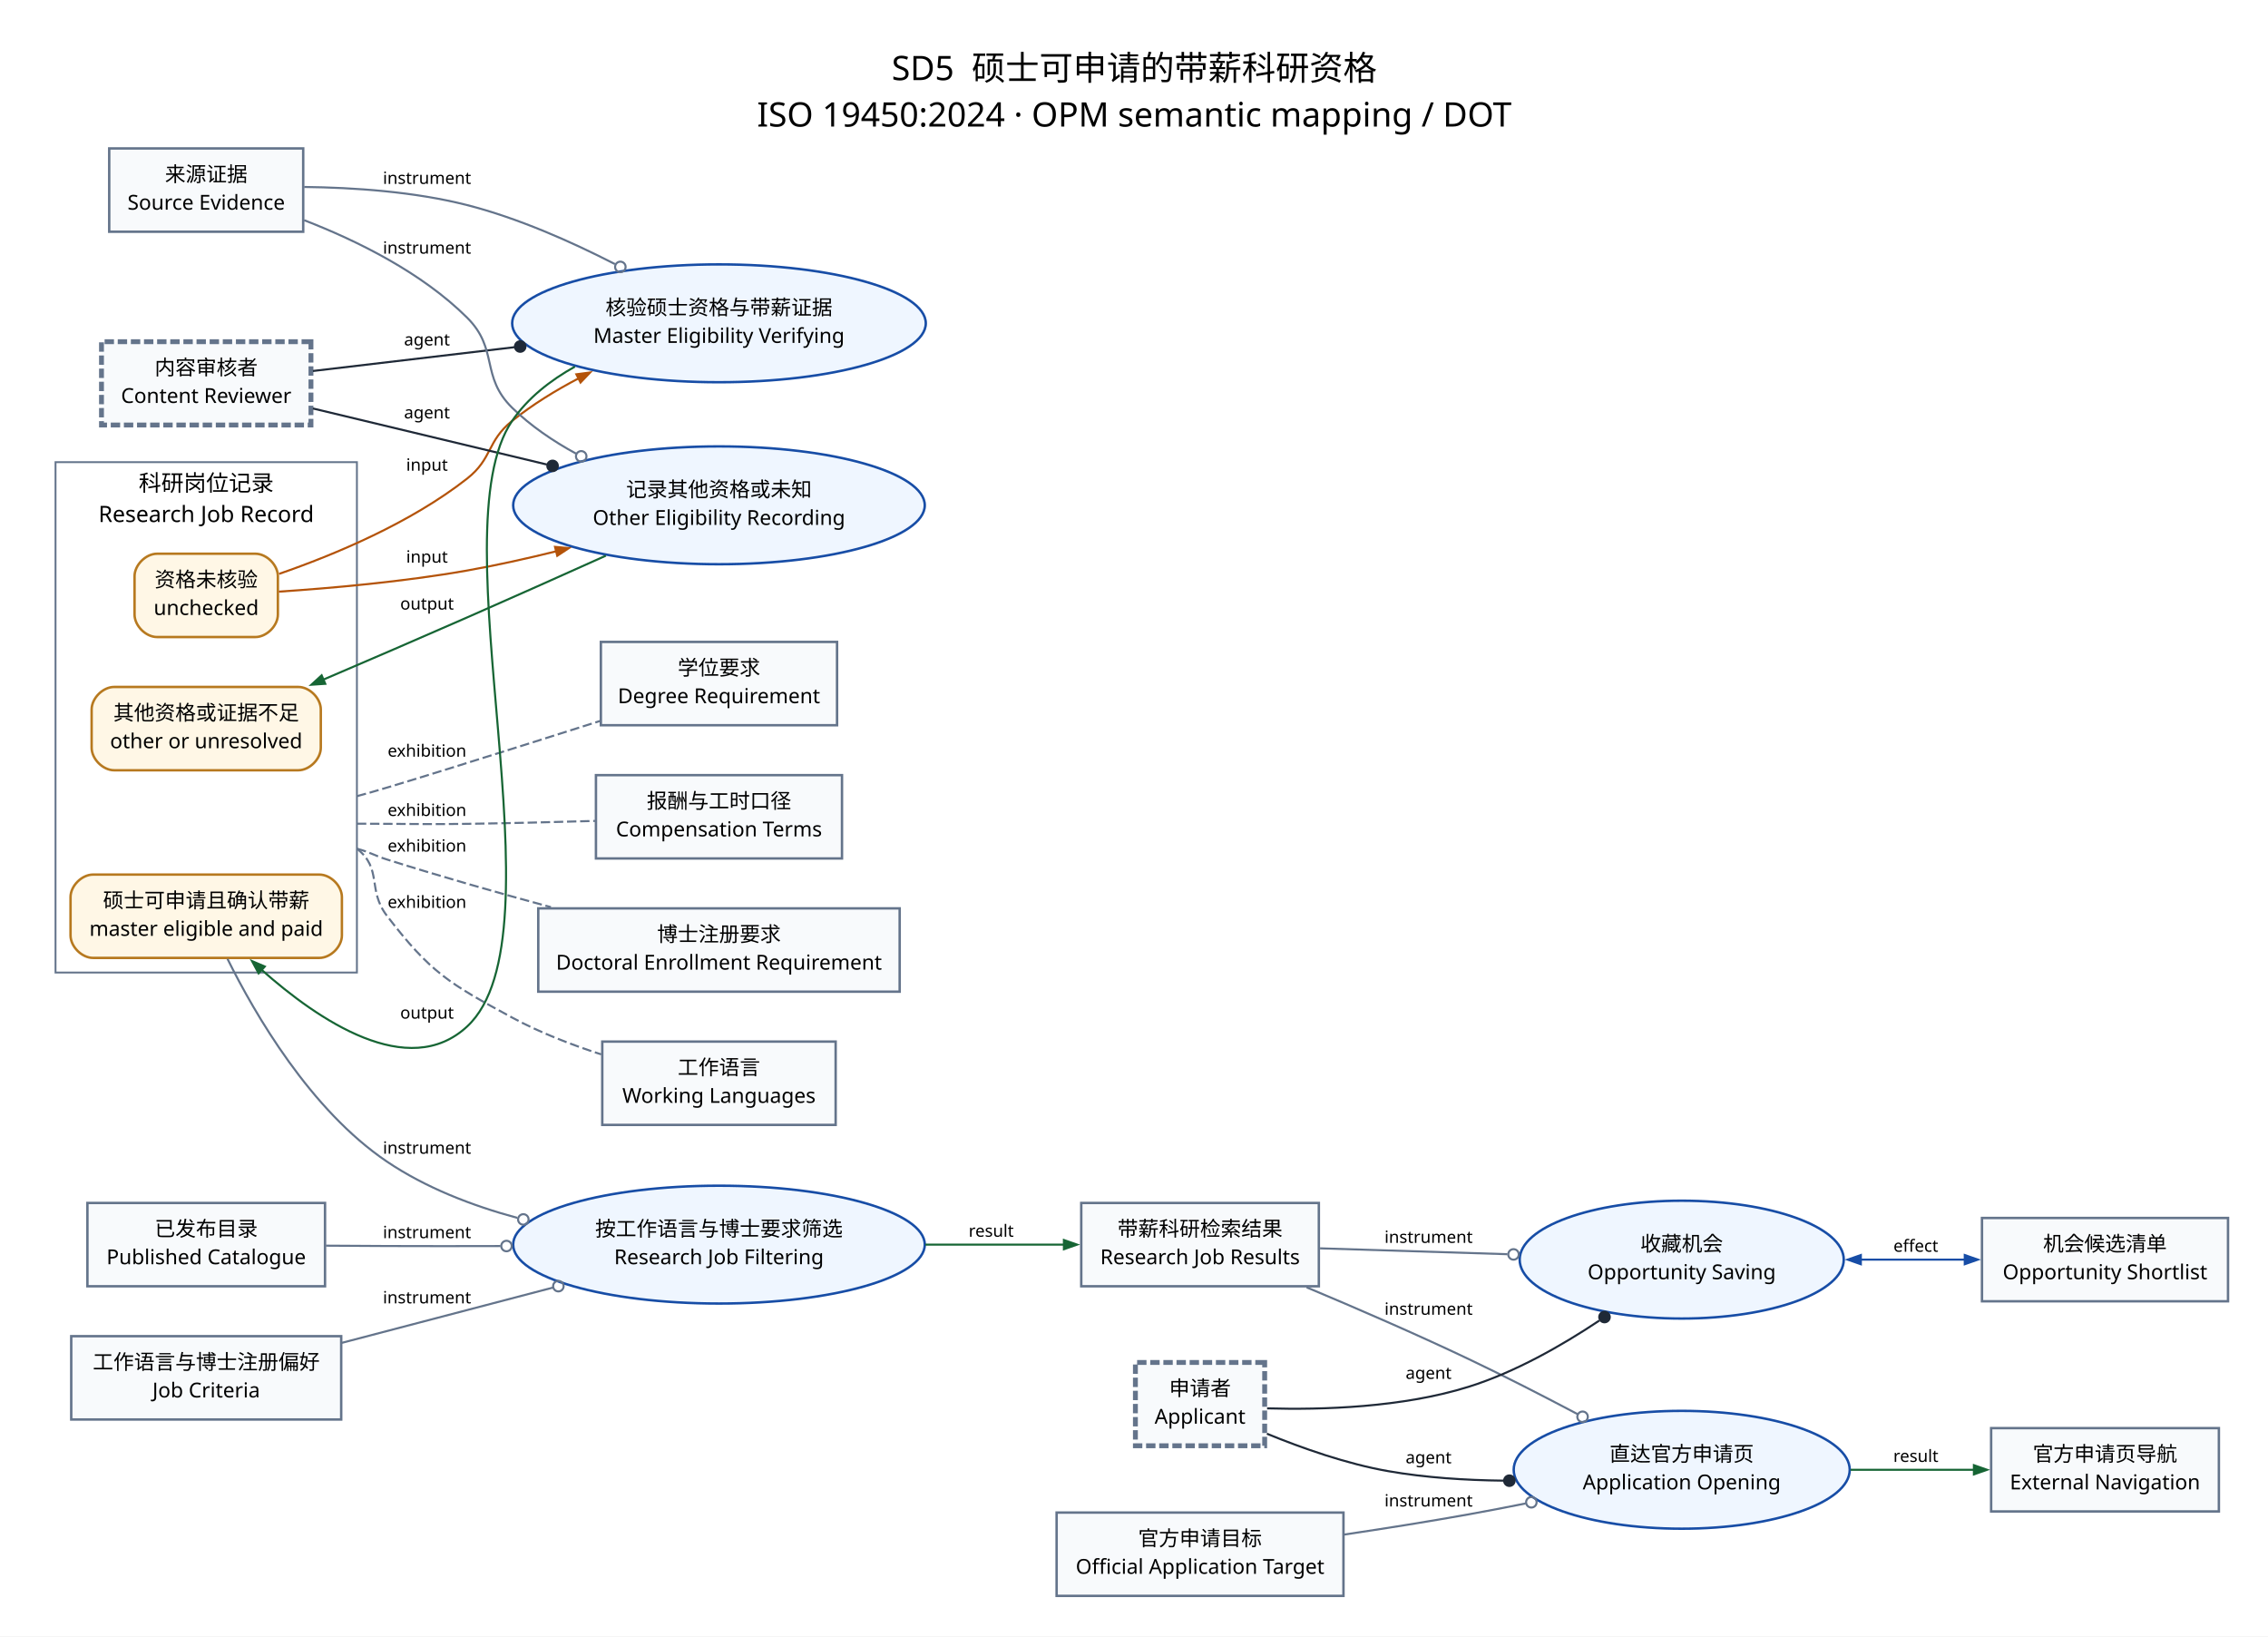
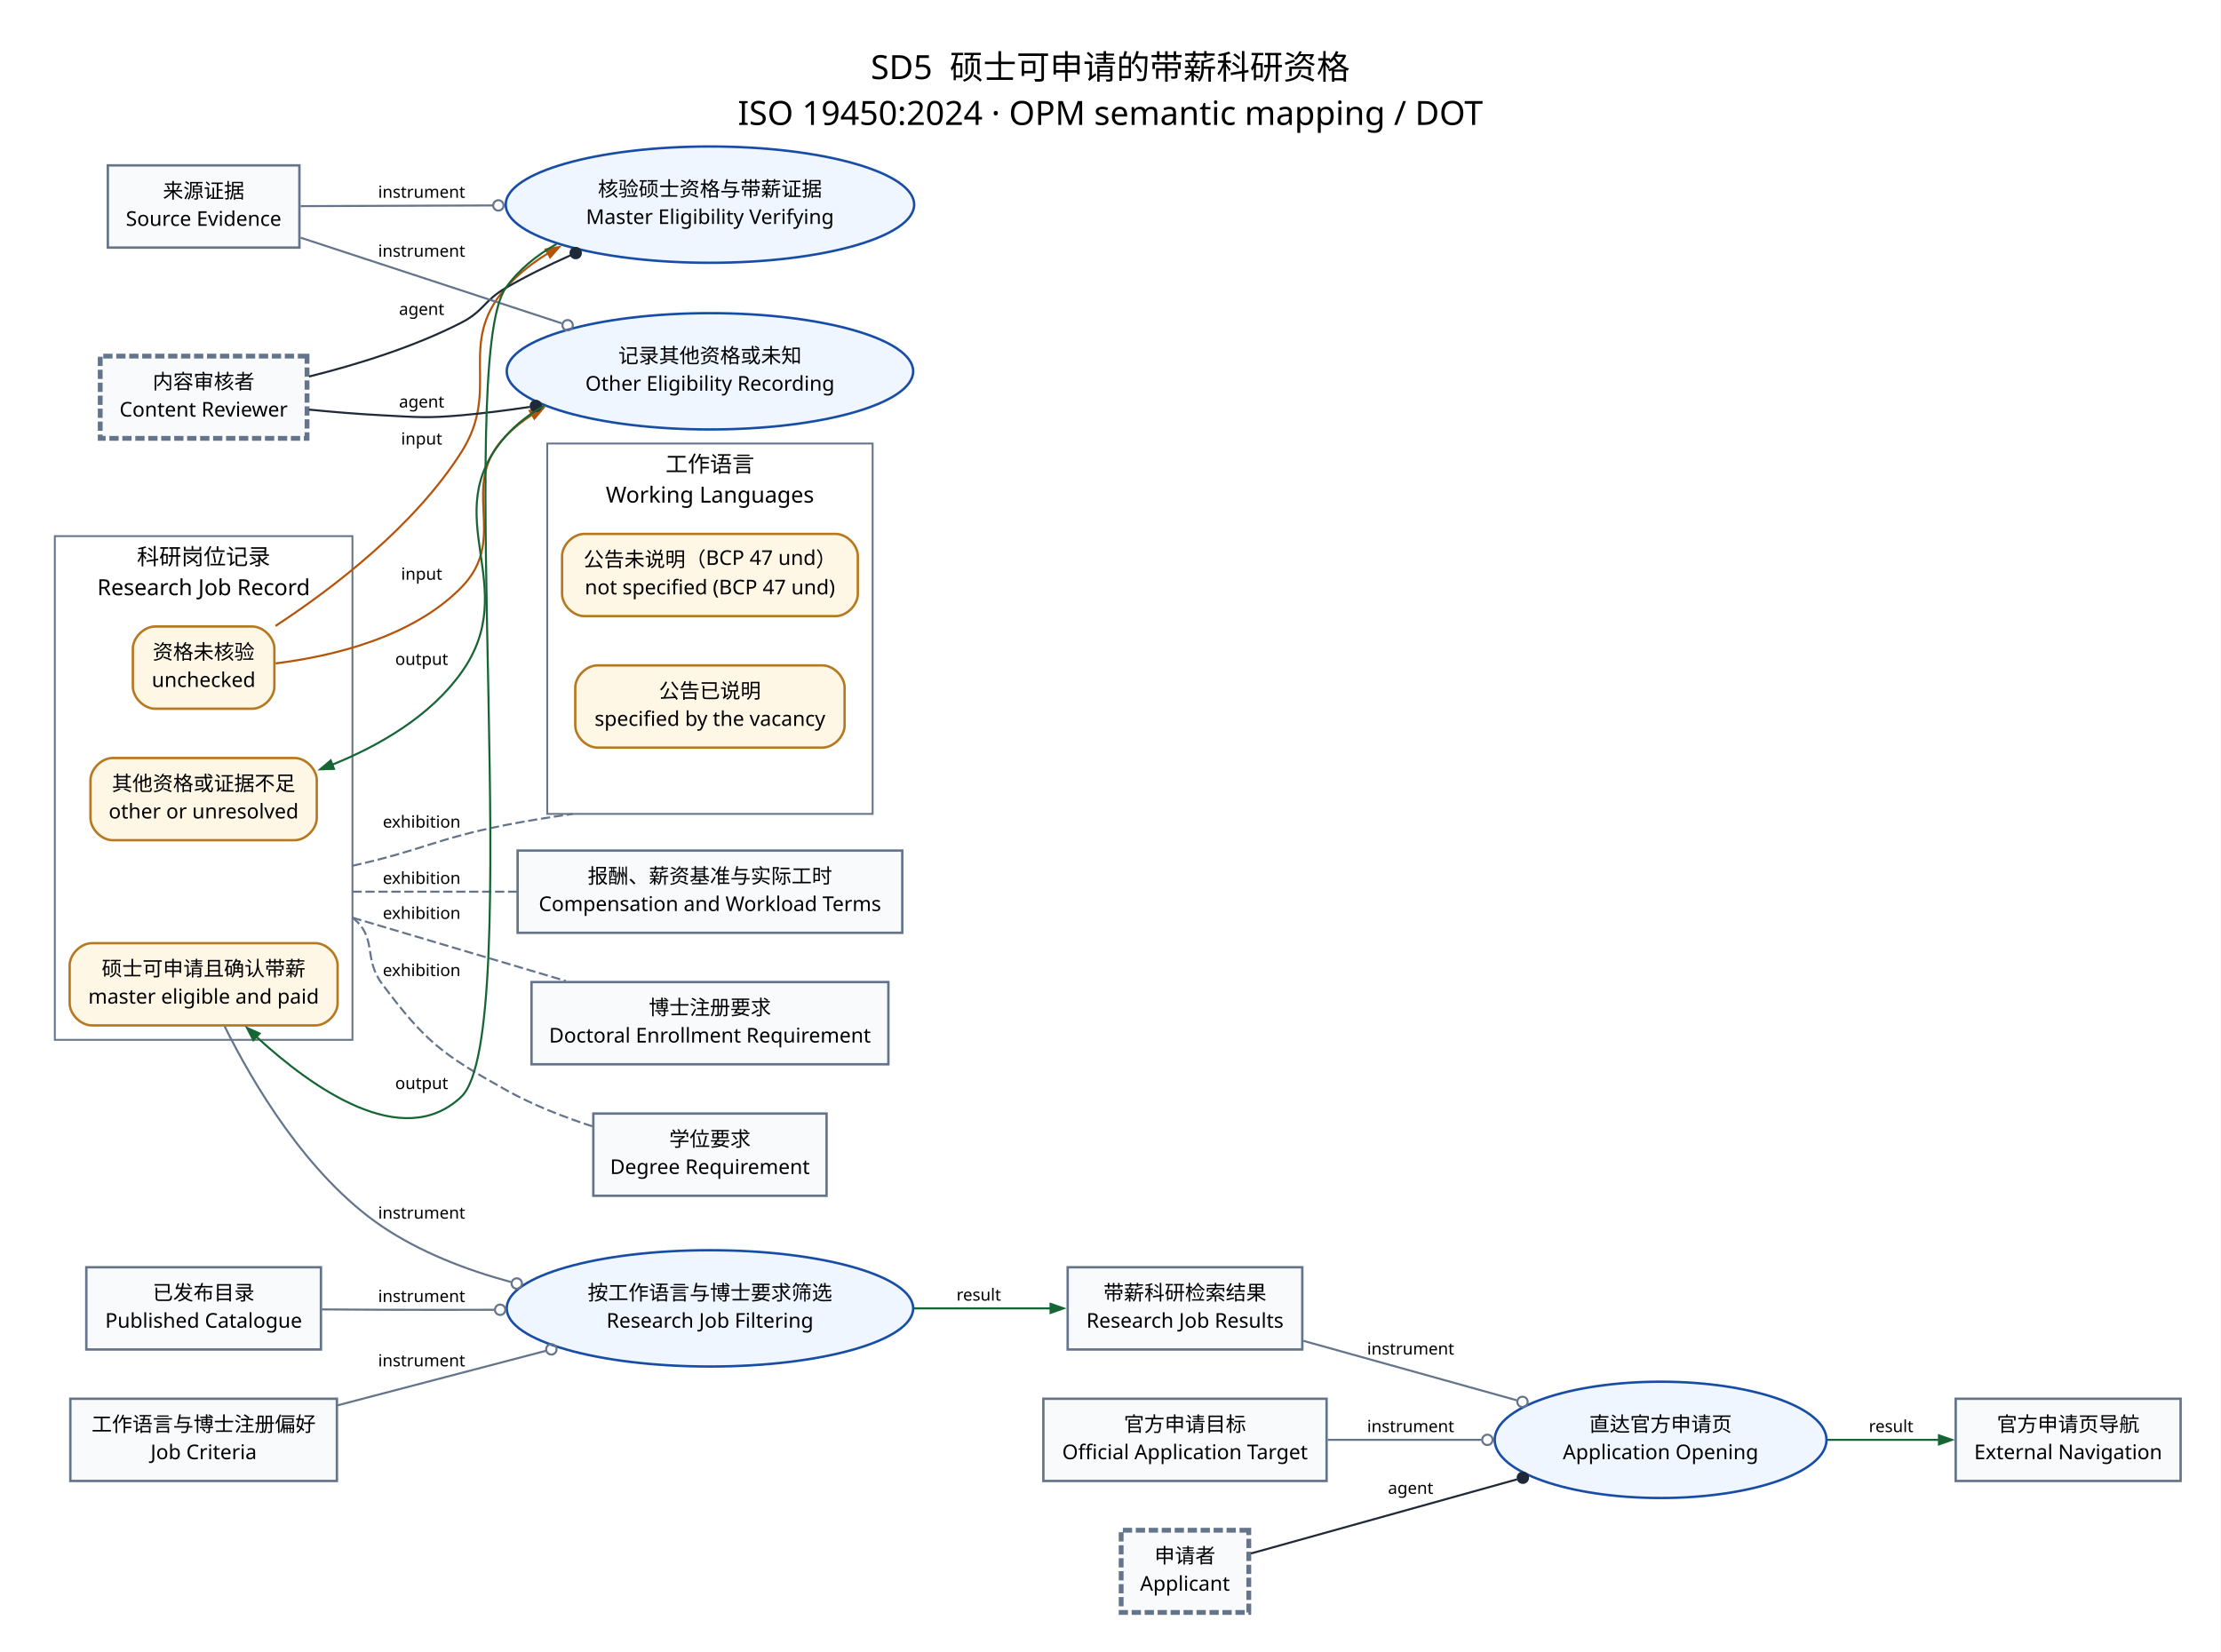
- <svg xmlns="http://www.w3.org/2000/svg" width="1209pt" height="872pt" viewBox="0.00 0.00 1209.00 872.00">
-   <g id="graph0" class="graph" transform="scale(1 1) rotate(0) translate(21.6 850.5)">
-     <polygon fill="#ffffff" stroke="none" points="-21.6,21.6 -21.6,-850.5 1187.69,-850.5 1187.69,21.6 -21.6,21.6" />
-     <text xml:space="preserve" text-anchor="middle" x="583.05" y="-807.8" font-family="Microsoft YaHei" font-size="18.00">SD5  硕士可申请的带薪科研资格</text>
-     <text xml:space="preserve" text-anchor="middle" x="583.05" y="-783.05" font-family="Microsoft YaHei" font-size="18.00">ISO 19450:2024 · OPM semantic mapping / DOT</text>
+ <svg xmlns="http://www.w3.org/2000/svg" width="1199pt" height="892pt" viewBox="0.00 0.00 1199.00 892.00">
+   <g id="graph0" class="graph" transform="scale(1 1) rotate(0) translate(21.6 870.7)">
+     <polygon fill="#ffffff" stroke="none" points="-21.6,21.6 -21.6,-870.7 1177.19,-870.7 1177.19,21.6 -21.6,21.6" />
+     <text xml:space="preserve" text-anchor="middle" x="577.8" y="-828" font-family="Microsoft YaHei" font-size="18.00">SD5  硕士可申请的带薪科研资格</text>
+     <text xml:space="preserve" text-anchor="middle" x="577.8" y="-803.25" font-family="Microsoft YaHei" font-size="18.00">ISO 19450:2024 · OPM semantic mapping / DOT</text>
    <g id="clust1" class="cluster">
-       <polygon fill="#ffffff" stroke="#64748b" points="8,-332.2 8,-604.2 168.66,-604.2 168.66,-332.2 8,-332.2" />
-       <text xml:space="preserve" text-anchor="middle" x="88.33" y="-588.8" font-family="Microsoft YaHei" font-size="12.00">科研岗位记录</text>
-       <text xml:space="preserve" text-anchor="middle" x="88.33" y="-572.3" font-family="Microsoft YaHei" font-size="12.00">Research Job Record</text>
+       <polygon fill="#ffffff" stroke="#64748b" points="8,-309.2 8,-581.2 168.66,-581.2 168.66,-309.2 8,-309.2" />
+       <text xml:space="preserve" text-anchor="middle" x="88.33" y="-565.8" font-family="Microsoft YaHei" font-size="12.00">科研岗位记录</text>
+       <text xml:space="preserve" text-anchor="middle" x="88.33" y="-549.3" font-family="Microsoft YaHei" font-size="12.00">Research Job Record</text>
+     </g>
+     <g id="clust2" class="cluster">
+       <polygon fill="#ffffff" stroke="#64748b" points="273.83,-431.2 273.83,-631.2 449.49,-631.2 449.49,-431.2 273.83,-431.2" />
+       <text xml:space="preserve" text-anchor="middle" x="361.66" y="-615.8" font-family="Microsoft YaHei" font-size="12.00">工作语言</text>
+       <text xml:space="preserve" text-anchor="middle" x="361.66" y="-599.3" font-family="Microsoft YaHei" font-size="12.00">Working Languages</text>
+     </g>
+     <g id="edge4" class="edge">
+       <path fill="none" stroke="#64748b" stroke-width="1.1" stroke-dasharray="5,2" d="M168.66,-403.2C205.82,-411.4 214.07,-417.88 251.41,-425.2 263.06,-427.48 275.48,-429.48 287.62,-431.2" />
+       <text xml:space="preserve" text-anchor="middle" x="206.03" y="-423.81" font-family="Segoe UI" font-size="9.00">exhibition</text>
+     </g>
+     <g id="node10" class="node">
+       <polygon fill="#f8fafc" stroke="#64748b" stroke-width="1.3" points="424.61,-269.4 298.7,-269.4 298.7,-225 424.61,-225 424.61,-269.4" />
+       <text xml:space="preserve" text-anchor="middle" x="361.66" y="-251.75" font-family="Microsoft YaHei" font-size="11.00">学位要求</text>
+       <text xml:space="preserve" text-anchor="middle" x="361.66" y="-236.75" font-family="Microsoft YaHei" font-size="11.00">Degree Requirement</text>
+     </g>
+     <g id="edge1" class="edge">
+       <path fill="none" stroke="#64748b" stroke-width="1.1" stroke-dasharray="5,2" d="M168.66,-375.2C182.39,-364.5 174.25,-353.4 184.66,-339.45 208.04,-308.13 217.29,-301.26 251.41,-282.2 265.84,-274.14 282.4,-267.62 298.18,-262.5" />
+       <text xml:space="preserve" text-anchor="middle" x="206.03" y="-343.65" font-family="Segoe UI" font-size="9.00">exhibition</text>
+     </g>
+     <g id="node20" class="node">
+       <polygon fill="#f8fafc" stroke="#64748b" stroke-width="1.3" points="465.49,-411.4 257.83,-411.4 257.83,-367 465.49,-367 465.49,-411.4" />
+       <text xml:space="preserve" text-anchor="middle" x="361.66" y="-393.75" font-family="Microsoft YaHei" font-size="11.00">报酬、薪资基准与实际工时</text>
+       <text xml:space="preserve" text-anchor="middle" x="361.66" y="-378.75" font-family="Microsoft YaHei" font-size="11.00">Compensation and Workload Terms</text>
+     </g>
+     <g id="edge3" class="edge">
+       <path fill="none" stroke="#64748b" stroke-width="1.1" stroke-dasharray="5,2" d="M168.66,-389.2C196.43,-389.2 228.02,-389.2 257.45,-389.2" />
+       <text xml:space="preserve" text-anchor="middle" x="206.03" y="-393.4" font-family="Segoe UI" font-size="9.00">exhibition</text>
+     </g>
+     <g id="node21" class="node">
+       <polygon fill="#f8fafc" stroke="#64748b" stroke-width="1.3" points="457.99,-340.4 265.33,-340.4 265.33,-296 457.99,-296 457.99,-340.4" />
+       <text xml:space="preserve" text-anchor="middle" x="361.66" y="-322.75" font-family="Microsoft YaHei" font-size="11.00">博士注册要求</text>
+       <text xml:space="preserve" text-anchor="middle" x="361.66" y="-307.75" font-family="Microsoft YaHei" font-size="11.00">Doctoral Enrollment Requirement</text>
+     </g>
+     <g id="edge2" class="edge">
+       <path fill="none" stroke="#64748b" stroke-width="1.1" stroke-dasharray="5,2" d="M168.66,-375.2C168.85,-375.15 230.42,-356.87 283.78,-341.03" />
+       <text xml:space="preserve" text-anchor="middle" x="206.03" y="-374.5" font-family="Segoe UI" font-size="9.00">exhibition</text>
+     </g>
+     <g id="node2" class="node">
+       <path fill="#fff7e6" stroke="#b7791f" stroke-width="1.3" d="M148.66,-361.4C148.66,-361.4 28,-361.4 28,-361.4 22,-361.4 16,-355.4 16,-349.4 16,-349.4 16,-329 16,-329 16,-323 22,-317 28,-317 28,-317 148.66,-317 148.66,-317 154.66,-317 160.66,-323 160.66,-329 160.66,-329 160.66,-349.4 160.66,-349.4 160.66,-355.4 154.66,-361.4 148.66,-361.4" />
+       <text xml:space="preserve" text-anchor="middle" x="88.33" y="-343.75" font-family="Microsoft YaHei" font-size="11.00">硕士可申请且确认带薪</text>
+       <text xml:space="preserve" text-anchor="middle" x="88.33" y="-328.75" font-family="Microsoft YaHei" font-size="11.00">master eligible and paid</text>
+     </g>
+     <g id="node14" class="node">
+       <ellipse fill="#eff6ff" stroke="#174da6" stroke-width="1.3" cx="361.66" cy="-164.2" rx="109.71" ry="31.4" />
+       <text xml:space="preserve" text-anchor="middle" x="361.66" y="-168.75" font-family="Microsoft YaHei" font-size="11.00">按工作语言与博士要求筛选</text>
+       <text xml:space="preserve" text-anchor="middle" x="361.66" y="-153.75" font-family="Microsoft YaHei" font-size="11.00">Research Job Filtering</text>
+     </g>
+     <g id="edge13" class="edge">
+       <path fill="none" stroke="#64748b" stroke-width="1.1" d="M99.68,-316.47C114.32,-286.95 143.91,-235.95 184.66,-208.45 205.28,-194.54 229.92,-185 254.13,-178.46" />
+       <ellipse fill="none" stroke="#64748b" stroke-width="1.1" cx="257.37" cy="-177.62" rx="2.8" ry="2.8" />
+       <text xml:space="preserve" text-anchor="middle" x="206.03" y="-212.65" font-family="Segoe UI" font-size="9.00">instrument</text>
+     </g>
+     <g id="node3" class="node">
+       <path fill="#fff7e6" stroke="#b7791f" stroke-width="1.3" d="M137.41,-461.4C137.41,-461.4 39.25,-461.4 39.25,-461.4 33.25,-461.4 27.25,-455.4 27.25,-449.4 27.25,-449.4 27.25,-429 27.25,-429 27.25,-423 33.25,-417 39.25,-417 39.25,-417 137.41,-417 137.41,-417 143.41,-417 149.41,-423 149.41,-429 149.41,-429 149.41,-449.4 149.41,-449.4 149.41,-455.4 143.41,-461.4 137.41,-461.4" />
+       <text xml:space="preserve" text-anchor="middle" x="88.33" y="-443.75" font-family="Microsoft YaHei" font-size="11.00">其他资格或证据不足</text>
+       <text xml:space="preserve" text-anchor="middle" x="88.33" y="-428.75" font-family="Microsoft YaHei" font-size="11.00">other or unresolved</text>
+     </g>
+     <g id="node4" class="node">
+       <path fill="#fff7e6" stroke="#b7791f" stroke-width="1.3" d="M114.53,-532.4C114.53,-532.4 62.12,-532.4 62.12,-532.4 56.12,-532.4 50.12,-526.4 50.12,-520.4 50.12,-520.4 50.12,-500 50.12,-500 50.12,-494 56.12,-488 62.12,-488 62.12,-488 114.53,-488 114.53,-488 120.53,-488 126.53,-494 126.53,-500 126.53,-500 126.53,-520.4 126.53,-520.4 126.53,-526.4 120.53,-532.4 114.53,-532.4" />
+       <text xml:space="preserve" text-anchor="middle" x="88.33" y="-514.75" font-family="Microsoft YaHei" font-size="11.00">资格未核验</text>
+       <text xml:space="preserve" text-anchor="middle" x="88.33" y="-499.75" font-family="Microsoft YaHei" font-size="11.00">unchecked</text>
+     </g>
+     <g id="node15" class="node">
+       <ellipse fill="#eff6ff" stroke="#174da6" stroke-width="1.3" cx="361.66" cy="-670.2" rx="109.71" ry="31.4" />
+       <text xml:space="preserve" text-anchor="middle" x="361.66" y="-674.75" font-family="Microsoft YaHei" font-size="11.00">记录其他资格或未知</text>
+       <text xml:space="preserve" text-anchor="middle" x="361.66" y="-659.75" font-family="Microsoft YaHei" font-size="11.00">Other Eligibility Recording</text>
+     </g>
+     <g id="edge9" class="edge">
+       <path fill="none" stroke="#b45309" stroke-width="1.1" d="M127.17,-512.48C158.14,-516.34 201.01,-526.57 227.41,-553.45 253.94,-580.47 224.96,-608.1 251.41,-635.2 255.71,-639.61 260.57,-643.46 265.79,-646.84" />
+       <polygon fill="#b45309" stroke="#b45309" stroke-width="1.1" points="264.39,-648.86 271.67,-650.29 266.88,-644.63 264.39,-648.86" />
+       <text xml:space="preserve" text-anchor="middle" x="206.03" y="-557.65" font-family="Segoe UI" font-size="9.00">input</text>
+     </g>
+     <g id="node17" class="node">
+       <ellipse fill="#eff6ff" stroke="#174da6" stroke-width="1.3" cx="361.66" cy="-760.2" rx="110.25" ry="31.4" />
+       <text xml:space="preserve" text-anchor="middle" x="361.66" y="-764.75" font-family="Microsoft YaHei" font-size="11.00">核验硕士资格与带薪证据</text>
+       <text xml:space="preserve" text-anchor="middle" x="361.66" y="-749.75" font-family="Microsoft YaHei" font-size="11.00">Master Eligibility Verifying</text>
+     </g>
+     <g id="edge5" class="edge">
+       <path fill="none" stroke="#b45309" stroke-width="1.1" d="M127.12,-532.69C158.5,-553.27 201.97,-586.55 227.41,-626.45 249.38,-660.9 224.4,-684.54 251.41,-715.2 257.92,-722.6 265.84,-728.8 274.4,-734" />
+       <polygon fill="#b45309" stroke="#b45309" stroke-width="1.1" points="272.98,-736.01 280.28,-737.32 275.39,-731.74 272.98,-736.01" />
+       <text xml:space="preserve" text-anchor="middle" x="206.03" y="-630.65" font-family="Segoe UI" font-size="9.00">input</text>
+     </g>
+     <g id="node6" class="node">
+       <path fill="#fff7e6" stroke="#b7791f" stroke-width="1.3" d="M422.36,-511.4C422.36,-511.4 300.95,-511.4 300.95,-511.4 294.95,-511.4 288.95,-505.4 288.95,-499.4 288.95,-499.4 288.95,-479 288.95,-479 288.95,-473 294.95,-467 300.95,-467 300.95,-467 422.36,-467 422.36,-467 428.36,-467 434.36,-473 434.36,-479 434.36,-479 434.36,-499.4 434.36,-499.4 434.36,-505.4 428.36,-511.4 422.36,-511.4" />
+       <text xml:space="preserve" text-anchor="middle" x="361.66" y="-493.75" font-family="Microsoft YaHei" font-size="11.00">公告已说明</text>
+       <text xml:space="preserve" text-anchor="middle" x="361.66" y="-478.75" font-family="Microsoft YaHei" font-size="11.00">specified by the vacancy</text>
    </g>
    <g id="node7" class="node">
-       <polygon fill="#f8fafc" stroke="#64748b" stroke-width="1.3" points="424.61,-508.4 298.7,-508.4 298.7,-464 424.61,-464 424.61,-508.4" />
-       <text xml:space="preserve" text-anchor="middle" x="361.66" y="-490.75" font-family="Microsoft YaHei" font-size="11.00">学位要求</text>
-       <text xml:space="preserve" text-anchor="middle" x="361.66" y="-475.75" font-family="Microsoft YaHei" font-size="11.00">Degree Requirement</text>
-     </g>
-     <g id="edge1" class="edge">
-       <path fill="none" stroke="#64748b" stroke-width="1.1" stroke-dasharray="5,2" d="M168.66,-426.2C181.6,-429.35 247.25,-450.04 298.23,-466.25" />
-       <text xml:space="preserve" text-anchor="middle" x="206.03" y="-447.25" font-family="Segoe UI" font-size="9.00">exhibition</text>
-     </g>
-     <g id="node17" class="node">
-       <polygon fill="#f8fafc" stroke="#64748b" stroke-width="1.3" points="427.24,-437.4 296.08,-437.4 296.08,-393 427.24,-393 427.24,-437.4" />
-       <text xml:space="preserve" text-anchor="middle" x="361.66" y="-419.75" font-family="Microsoft YaHei" font-size="11.00">报酬与工时口径</text>
-       <text xml:space="preserve" text-anchor="middle" x="361.66" y="-404.75" font-family="Microsoft YaHei" font-size="11.00">Compensation Terms</text>
-     </g>
-     <g id="edge3" class="edge">
-       <path fill="none" stroke="#64748b" stroke-width="1.1" stroke-dasharray="5,2" d="M168.66,-411.53C174.07,-411.5 179.45,-411.47 184.66,-411.45 203.66,-411.38 208.41,-411.18 227.41,-411.45 249.62,-411.76 273.92,-412.37 295.6,-413" />
-       <text xml:space="preserve" text-anchor="middle" x="206.03" y="-415.65" font-family="Segoe UI" font-size="9.00">exhibition</text>
+       <path fill="#fff7e6" stroke="#b7791f" stroke-width="1.3" d="M429.49,-582.4C429.49,-582.4 293.83,-582.4 293.83,-582.4 287.83,-582.4 281.83,-576.4 281.83,-570.4 281.83,-570.4 281.83,-550 281.83,-550 281.83,-544 287.83,-538 293.83,-538 293.83,-538 429.49,-538 429.49,-538 435.49,-538 441.49,-544 441.49,-550 441.49,-550 441.49,-570.4 441.49,-570.4 441.49,-576.4 435.49,-582.4 429.49,-582.4" />
+       <text xml:space="preserve" text-anchor="middle" x="361.66" y="-564.75" font-family="Microsoft YaHei" font-size="11.00">公告未说明（BCP 47 und）</text>
+       <text xml:space="preserve" text-anchor="middle" x="361.66" y="-549.75" font-family="Microsoft YaHei" font-size="11.00">not specified (BCP 47 und)</text>
+     </g>
+     <g id="node8" class="node">
+       <polygon fill="#f8fafc" stroke="#64748b" stroke-width="1.3" points="694.56,-115.4 541.65,-115.4 541.65,-71 694.56,-71 694.56,-115.4" />
+       <text xml:space="preserve" text-anchor="middle" x="618.11" y="-97.75" font-family="Microsoft YaHei" font-size="11.00">官方申请目标</text>
+       <text xml:space="preserve" text-anchor="middle" x="618.11" y="-82.75" font-family="Microsoft YaHei" font-size="11.00">Official Application Target</text>
    </g>
    <g id="node18" class="node">
-       <polygon fill="#f8fafc" stroke="#64748b" stroke-width="1.3" points="457.99,-366.4 265.33,-366.4 265.33,-322 457.99,-322 457.99,-366.4" />
-       <text xml:space="preserve" text-anchor="middle" x="361.66" y="-348.75" font-family="Microsoft YaHei" font-size="11.00">博士注册要求</text>
-       <text xml:space="preserve" text-anchor="middle" x="361.66" y="-333.75" font-family="Microsoft YaHei" font-size="11.00">Doctoral Enrollment Requirement</text>
-     </g>
-     <g id="edge2" class="edge">
-       <path fill="none" stroke="#64748b" stroke-width="1.1" stroke-dasharray="5,2" d="M168.66,-398.2C175.96,-396.26 177.46,-394.73 184.66,-392.45 212.9,-383.52 243.99,-374.67 272.08,-367.05" />
-       <text xml:space="preserve" text-anchor="middle" x="206.03" y="-396.65" font-family="Segoe UI" font-size="9.00">exhibition</text>
+       <ellipse fill="#eff6ff" stroke="#174da6" stroke-width="1.3" cx="874.87" cy="-93.2" rx="89.56" ry="31.4" />
+       <text xml:space="preserve" text-anchor="middle" x="874.87" y="-97.75" font-family="Microsoft YaHei" font-size="11.00">直达官方申请页</text>
+       <text xml:space="preserve" text-anchor="middle" x="874.87" y="-82.75" font-family="Microsoft YaHei" font-size="11.00">Application Opening</text>
+     </g>
+     <g id="edge19" class="edge">
+       <path fill="none" stroke="#64748b" stroke-width="1.1" d="M695.2,-93.2C721.26,-93.2 750.76,-93.2 778.17,-93.2" />
+       <ellipse fill="none" stroke="#64748b" stroke-width="1.1" cx="781.37" cy="-93.2" rx="2.8" ry="2.8" />
+       <text xml:space="preserve" text-anchor="middle" x="739.94" y="-97.4" font-family="Segoe UI" font-size="9.00">instrument</text>
+     </g>
+     <g id="node9" class="node">
+       <polygon fill="#f8fafc" stroke="#64748b" stroke-width="1.3" points="151.66,-186.4 25,-186.4 25,-142 151.66,-142 151.66,-186.4" />
+       <text xml:space="preserve" text-anchor="middle" x="88.33" y="-168.75" font-family="Microsoft YaHei" font-size="11.00">已发布目录</text>
+       <text xml:space="preserve" text-anchor="middle" x="88.33" y="-153.75" font-family="Microsoft YaHei" font-size="11.00">Published Catalogue</text>
+     </g>
+     <g id="edge15" class="edge">
+       <path fill="none" stroke="#64748b" stroke-width="1.1" d="M152.15,-163.64C162.99,-163.56 174.15,-163.49 184.66,-163.45 204.24,-163.37 225.04,-163.38 245.22,-163.44" />
+       <ellipse fill="none" stroke="#64748b" stroke-width="1.1" cx="248.4" cy="-163.45" rx="2.8" ry="2.8" />
+       <text xml:space="preserve" text-anchor="middle" x="206.03" y="-167.65" font-family="Segoe UI" font-size="9.00">instrument</text>
+     </g>
+     <g id="node11" class="node">
+       <polygon fill="#f8fafc" stroke="#64748b" stroke-width="2.6" stroke-dasharray="5,2" points="144.16,-678.4 32.5,-678.4 32.5,-634 144.16,-634 144.16,-678.4" />
+       <text xml:space="preserve" text-anchor="middle" x="88.33" y="-660.75" font-family="Microsoft YaHei" font-size="11.00">内容审核者</text>
+       <text xml:space="preserve" text-anchor="middle" x="88.33" y="-645.75" font-family="Microsoft YaHei" font-size="11.00">Content Reviewer</text>
+     </g>
+     <g id="edge12" class="edge">
+       <path fill="none" stroke="#1f2937" stroke-width="1.1" d="M145.21,-649.52C158.14,-648.24 171.87,-647.1 184.66,-646.45 203.64,-645.48 208.48,-644.78 227.41,-646.45 239.47,-647.52 252.07,-649.12 264.51,-650.99" />
+       <ellipse fill="#1f2937" stroke="#1f2937" stroke-width="1.1" cx="267.68" cy="-651.48" rx="2.8" ry="2.8" />
+       <text xml:space="preserve" text-anchor="middle" x="206.03" y="-650.65" font-family="Segoe UI" font-size="9.00">agent</text>
+     </g>
+     <g id="edge8" class="edge">
+       <path fill="none" stroke="#1f2937" stroke-width="1.1" d="M145.26,-667.38C171.13,-673.82 201.74,-683.3 227.41,-696.45 239.46,-702.62 239.71,-708.39 251.41,-715.2 262.38,-721.58 274.43,-727.51 286.39,-732.83" />
+       <ellipse fill="#1f2937" stroke="#1f2937" stroke-width="1.1" cx="289.19" cy="-734.05" rx="2.8" ry="2.8" />
+       <text xml:space="preserve" text-anchor="middle" x="206.03" y="-700.65" font-family="Segoe UI" font-size="9.00">agent</text>
+     </g>
+     <g id="node12" class="node">
+       <polygon fill="#f8fafc" stroke="#64748b" stroke-width="1.3" points="140.03,-781.4 36.62,-781.4 36.62,-737 140.03,-737 140.03,-781.4" />
+       <text xml:space="preserve" text-anchor="middle" x="88.33" y="-763.75" font-family="Microsoft YaHei" font-size="11.00">来源证据</text>
+       <text xml:space="preserve" text-anchor="middle" x="88.33" y="-748.75" font-family="Microsoft YaHei" font-size="11.00">Source Evidence</text>
+     </g>
+     <g id="edge11" class="edge">
+       <path fill="none" stroke="#64748b" stroke-width="1.1" d="M140.68,-742.36C180.45,-729.31 236.22,-711.02 281.66,-696.11" />
+       <ellipse fill="none" stroke="#64748b" stroke-width="1.1" cx="284.82" cy="-695.08" rx="2.8" ry="2.8" />
+       <text xml:space="preserve" text-anchor="middle" x="206.03" y="-732.07" font-family="Segoe UI" font-size="9.00">instrument</text>
+     </g>
+     <g id="edge7" class="edge">
+       <path fill="none" stroke="#64748b" stroke-width="1.1" d="M140.68,-759.39C170.09,-759.5 208.26,-759.64 244.52,-759.77" />
+       <ellipse fill="none" stroke="#64748b" stroke-width="1.1" cx="247.45" cy="-759.78" rx="2.8" ry="2.8" />
+       <text xml:space="preserve" text-anchor="middle" x="206.03" y="-763.9" font-family="Segoe UI" font-size="9.00">instrument</text>
+     </g>
+     <g id="node13" class="node">
+       <polygon fill="#f8fafc" stroke="#64748b" stroke-width="1.3" points="160.28,-115.4 16.37,-115.4 16.37,-71 160.28,-71 160.28,-115.4" />
+       <text xml:space="preserve" text-anchor="middle" x="88.33" y="-97.75" font-family="Microsoft YaHei" font-size="11.00">工作语言与博士注册偏好</text>
+       <text xml:space="preserve" text-anchor="middle" x="88.33" y="-82.75" font-family="Microsoft YaHei" font-size="11.00">Job Criteria</text>
+     </g>
+     <g id="edge14" class="edge">
+       <path fill="none" stroke="#64748b" stroke-width="1.1" d="M160.62,-111.85C195.05,-120.87 236.69,-131.76 273.04,-141.27" />
+       <ellipse fill="none" stroke="#64748b" stroke-width="1.1" cx="276.05" cy="-142.06" rx="2.8" ry="2.8" />
+       <text xml:space="preserve" text-anchor="middle" x="206.03" y="-132.9" font-family="Segoe UI" font-size="9.00">instrument</text>
+     </g>
+     <g id="node16" class="node">
+       <polygon fill="#f8fafc" stroke="#64748b" stroke-width="1.3" points="681.44,-186.4 554.78,-186.4 554.78,-142 681.44,-142 681.44,-186.4" />
+       <text xml:space="preserve" text-anchor="middle" x="618.11" y="-168.75" font-family="Microsoft YaHei" font-size="11.00">带薪科研检索结果</text>
+       <text xml:space="preserve" text-anchor="middle" x="618.11" y="-153.75" font-family="Microsoft YaHei" font-size="11.00">Research Job Results</text>
+     </g>
+     <g id="edge16" class="edge">
+       <path fill="none" stroke="#166534" stroke-width="1.1" d="M471.67,-164.2C496.67,-164.2 522.63,-164.2 545.57,-164.2" />
+       <polygon fill="#166534" stroke="#166534" stroke-width="1.1" points="545.54,-166.65 552.54,-164.2 545.54,-161.75 545.54,-166.65" />
+       <text xml:space="preserve" text-anchor="middle" x="506.78" y="-168.4" font-family="Segoe UI" font-size="9.00">result</text>
+     </g>
+     <g id="edge10" class="edge">
+       <path fill="none" stroke="#166534" stroke-width="1.1" d="M272.18,-651.61C264.4,-647.24 257.28,-641.84 251.41,-635.2 213.18,-591.89 261.01,-554.44 227.41,-507.45 210.64,-483.99 183.49,-468.19 157.69,-457.75" />
+       <polygon fill="#166534" stroke="#166534" stroke-width="1.1" points="158.7,-455.51 151.29,-455.28 156.94,-460.08 158.7,-455.51" />
+       <text xml:space="preserve" text-anchor="middle" x="206.03" y="-511.65" font-family="Segoe UI" font-size="9.00">output</text>
+     </g>
+     <g id="edge18" class="edge">
+       <path fill="none" stroke="#64748b" stroke-width="1.1" d="M682.08,-146.65C716.9,-136.94 760.44,-124.81 797.23,-114.56" />
+       <ellipse fill="none" stroke="#64748b" stroke-width="1.1" cx="800.32" cy="-113.7" rx="2.8" ry="2.8" />
+       <text xml:space="preserve" text-anchor="middle" x="739.94" y="-139.26" font-family="Segoe UI" font-size="9.00">instrument</text>
+     </g>
+     <g id="edge6" class="edge">
+       <path fill="none" stroke="#166534" stroke-width="1.1" d="M278.86,-738.95C268.16,-732.91 258.48,-725.15 251.41,-715.2 223.27,-675.57 262.71,-311.86 227.41,-278.45 195.8,-248.53 147.05,-283.05 116.72,-310.96" />
+       <polygon fill="#166534" stroke="#166534" stroke-width="1.1" points="115.17,-309.06 111.76,-315.65 118.53,-312.63 115.17,-309.06" />
+       <text xml:space="preserve" text-anchor="middle" x="206.03" y="-282.65" font-family="Segoe UI" font-size="9.00">output</text>
+     </g>
+     <g id="node19" class="node">
+       <polygon fill="#f8fafc" stroke="#64748b" stroke-width="1.3" points="1155.59,-115.4 1034.18,-115.4 1034.18,-71 1155.59,-71 1155.59,-115.4" />
+       <text xml:space="preserve" text-anchor="middle" x="1094.89" y="-97.75" font-family="Microsoft YaHei" font-size="11.00">官方申请页导航</text>
+       <text xml:space="preserve" text-anchor="middle" x="1094.89" y="-82.75" font-family="Microsoft YaHei" font-size="11.00">External Navigation</text>
+     </g>
+     <g id="edge20" class="edge">
+       <path fill="none" stroke="#166534" stroke-width="1.1" d="M964.86,-93.2C984.98,-93.2 1006.03,-93.2 1025.16,-93.2" />
+       <polygon fill="#166534" stroke="#166534" stroke-width="1.1" points="1025.14,-95.65 1032.14,-93.2 1025.14,-90.75 1025.14,-95.65" />
+       <text xml:space="preserve" text-anchor="middle" x="999.31" y="-97.4" font-family="Segoe UI" font-size="9.00">result</text>
    </g>
    <g id="node22" class="node">
-       <polygon fill="#f8fafc" stroke="#64748b" stroke-width="1.3" points="423.86,-295.4 299.45,-295.4 299.45,-251 423.86,-251 423.86,-295.4" />
-       <text xml:space="preserve" text-anchor="middle" x="361.66" y="-277.75" font-family="Microsoft YaHei" font-size="11.00">工作语言</text>
-       <text xml:space="preserve" text-anchor="middle" x="361.66" y="-262.75" font-family="Microsoft YaHei" font-size="11.00">Working Languages</text>
-     </g>
-     <g id="edge4" class="edge">
-       <path fill="none" stroke="#64748b" stroke-width="1.1" stroke-dasharray="5,2" d="M168.66,-398.2C182.39,-387.5 174.06,-376.26 184.66,-362.45 207.93,-332.12 217.79,-326.4 251.41,-308.2 266.12,-300.23 282.94,-293.73 298.9,-288.58" />
-       <text xml:space="preserve" text-anchor="middle" x="206.03" y="-366.65" font-family="Segoe UI" font-size="9.00">exhibition</text>
-     </g>
-     <g id="node2" class="node">
-       <path fill="#fff7e6" stroke="#b7791f" stroke-width="1.3" d="M148.66,-384.4C148.66,-384.4 28,-384.4 28,-384.4 22,-384.4 16,-378.4 16,-372.4 16,-372.4 16,-352 16,-352 16,-346 22,-340 28,-340 28,-340 148.66,-340 148.66,-340 154.66,-340 160.66,-346 160.66,-352 160.66,-352 160.66,-372.4 160.66,-372.4 160.66,-378.4 154.66,-384.4 148.66,-384.4" />
-       <text xml:space="preserve" text-anchor="middle" x="88.33" y="-366.75" font-family="Microsoft YaHei" font-size="11.00">硕士可申请且确认带薪</text>
-       <text xml:space="preserve" text-anchor="middle" x="88.33" y="-351.75" font-family="Microsoft YaHei" font-size="11.00">master eligible and paid</text>
-     </g>
-     <g id="node11" class="node">
-       <ellipse fill="#eff6ff" stroke="#174da6" stroke-width="1.3" cx="361.66" cy="-187.2" rx="109.71" ry="31.4" />
-       <text xml:space="preserve" text-anchor="middle" x="361.66" y="-191.75" font-family="Microsoft YaHei" font-size="11.00">按工作语言与博士要求筛选</text>
-       <text xml:space="preserve" text-anchor="middle" x="361.66" y="-176.75" font-family="Microsoft YaHei" font-size="11.00">Research Job Filtering</text>
-     </g>
-     <g id="edge13" class="edge">
-       <path fill="none" stroke="#64748b" stroke-width="1.1" d="M99.68,-339.47C114.32,-309.95 143.91,-258.95 184.66,-231.45 205.28,-217.54 229.92,-208 254.13,-201.46" />
-       <ellipse fill="none" stroke="#64748b" stroke-width="1.1" cx="257.37" cy="-200.62" rx="2.8" ry="2.8" />
-       <text xml:space="preserve" text-anchor="middle" x="206.03" y="-235.65" font-family="Segoe UI" font-size="9.00">instrument</text>
-     </g>
-     <g id="node3" class="node">
-       <path fill="#fff7e6" stroke="#b7791f" stroke-width="1.3" d="M137.41,-484.4C137.41,-484.4 39.25,-484.4 39.25,-484.4 33.25,-484.4 27.25,-478.4 27.25,-472.4 27.25,-472.4 27.25,-452 27.25,-452 27.25,-446 33.25,-440 39.25,-440 39.25,-440 137.41,-440 137.41,-440 143.41,-440 149.41,-446 149.41,-452 149.41,-452 149.41,-472.4 149.41,-472.4 149.41,-478.4 143.41,-484.4 137.41,-484.4" />
-       <text xml:space="preserve" text-anchor="middle" x="88.33" y="-466.75" font-family="Microsoft YaHei" font-size="11.00">其他资格或证据不足</text>
-       <text xml:space="preserve" text-anchor="middle" x="88.33" y="-451.75" font-family="Microsoft YaHei" font-size="11.00">other or unresolved</text>
-     </g>
-     <g id="node4" class="node">
-       <path fill="#fff7e6" stroke="#b7791f" stroke-width="1.3" d="M114.53,-555.4C114.53,-555.4 62.12,-555.4 62.12,-555.4 56.12,-555.4 50.12,-549.4 50.12,-543.4 50.12,-543.4 50.12,-523 50.12,-523 50.12,-517 56.12,-511 62.12,-511 62.12,-511 114.53,-511 114.53,-511 120.53,-511 126.53,-517 126.53,-523 126.53,-523 126.53,-543.4 126.53,-543.4 126.53,-549.4 120.53,-555.4 114.53,-555.4" />
-       <text xml:space="preserve" text-anchor="middle" x="88.33" y="-537.75" font-family="Microsoft YaHei" font-size="11.00">资格未核验</text>
-       <text xml:space="preserve" text-anchor="middle" x="88.33" y="-522.75" font-family="Microsoft YaHei" font-size="11.00">unchecked</text>
-     </g>
-     <g id="node12" class="node">
-       <ellipse fill="#eff6ff" stroke="#174da6" stroke-width="1.3" cx="361.66" cy="-581.2" rx="109.71" ry="31.4" />
-       <text xml:space="preserve" text-anchor="middle" x="361.66" y="-585.75" font-family="Microsoft YaHei" font-size="11.00">记录其他资格或未知</text>
-       <text xml:space="preserve" text-anchor="middle" x="361.66" y="-570.75" font-family="Microsoft YaHei" font-size="11.00">Other Eligibility Recording</text>
-     </g>
-     <g id="edge9" class="edge">
-       <path fill="none" stroke="#b45309" stroke-width="1.1" d="M127.06,-535.19C154.94,-537.06 193.74,-540.48 227.41,-546.45 242.95,-549.2 259.33,-552.85 275.08,-556.74" />
-       <polygon fill="#b45309" stroke="#b45309" stroke-width="1.1" points="274.26,-559.06 281.65,-558.39 275.45,-554.3 274.26,-559.06" />
-       <text xml:space="preserve" text-anchor="middle" x="206.03" y="-550.65" font-family="Segoe UI" font-size="9.00">input</text>
-     </g>
-     <g id="node14" class="node">
-       <ellipse fill="#eff6ff" stroke="#174da6" stroke-width="1.3" cx="361.66" cy="-678.2" rx="110.25" ry="31.4" />
-       <text xml:space="preserve" text-anchor="middle" x="361.66" y="-682.75" font-family="Microsoft YaHei" font-size="11.00">核验硕士资格与带薪证据</text>
-       <text xml:space="preserve" text-anchor="middle" x="361.66" y="-667.75" font-family="Microsoft YaHei" font-size="11.00">Master Eligibility Verifying</text>
-     </g>
-     <g id="edge5" class="edge">
-       <path fill="none" stroke="#b45309" stroke-width="1.1" d="M127.18,-544.67C156.55,-554.82 197.22,-571.74 227.41,-595.45 241.04,-606.16 237.89,-615.35 251.41,-626.2 262.16,-634.83 274.58,-642.45 287.1,-649.01" />
-       <polygon fill="#b45309" stroke="#b45309" stroke-width="1.1" points="285.64,-651.02 292.99,-652 287.86,-646.65 285.64,-651.02" />
-       <text xml:space="preserve" text-anchor="middle" x="206.03" y="-599.65" font-family="Segoe UI" font-size="9.00">input</text>
-     </g>
-     <g id="node5" class="node">
-       <polygon fill="#f8fafc" stroke="#64748b" stroke-width="1.3" points="694.56,-44.4 541.65,-44.4 541.65,0 694.56,0 694.56,-44.4" />
-       <text xml:space="preserve" text-anchor="middle" x="618.11" y="-26.75" font-family="Microsoft YaHei" font-size="11.00">官方申请目标</text>
-       <text xml:space="preserve" text-anchor="middle" x="618.11" y="-11.75" font-family="Microsoft YaHei" font-size="11.00">Official Application Target</text>
-     </g>
-     <g id="node15" class="node">
-       <ellipse fill="#eff6ff" stroke="#174da6" stroke-width="1.3" cx="874.87" cy="-67.2" rx="89.56" ry="31.4" />
-       <text xml:space="preserve" text-anchor="middle" x="874.87" y="-71.75" font-family="Microsoft YaHei" font-size="11.00">直达官方申请页</text>
-       <text xml:space="preserve" text-anchor="middle" x="874.87" y="-56.75" font-family="Microsoft YaHei" font-size="11.00">Application Opening</text>
-     </g>
-     <g id="edge22" class="edge">
-       <path fill="none" stroke="#64748b" stroke-width="1.1" d="M694.89,-32.67C716.4,-35.87 739.81,-39.58 761.31,-43.45 771.16,-45.22 781.46,-47.21 791.67,-49.26" />
-       <ellipse fill="none" stroke="#64748b" stroke-width="1.1" cx="794.72" cy="-49.88" rx="2.8" ry="2.8" />
-       <text xml:space="preserve" text-anchor="middle" x="739.94" y="-47.65" font-family="Segoe UI" font-size="9.00">instrument</text>
-     </g>
-     <g id="node6" class="node">
-       <polygon fill="#f8fafc" stroke="#64748b" stroke-width="1.3" points="151.66,-209.4 25,-209.4 25,-165 151.66,-165 151.66,-209.4" />
-       <text xml:space="preserve" text-anchor="middle" x="88.33" y="-191.75" font-family="Microsoft YaHei" font-size="11.00">已发布目录</text>
-       <text xml:space="preserve" text-anchor="middle" x="88.33" y="-176.75" font-family="Microsoft YaHei" font-size="11.00">Published Catalogue</text>
-     </g>
-     <g id="edge15" class="edge">
-       <path fill="none" stroke="#64748b" stroke-width="1.1" d="M152.15,-186.64C162.99,-186.56 174.15,-186.49 184.66,-186.45 204.24,-186.37 225.04,-186.38 245.22,-186.44" />
-       <ellipse fill="none" stroke="#64748b" stroke-width="1.1" cx="248.4" cy="-186.45" rx="2.8" ry="2.8" />
-       <text xml:space="preserve" text-anchor="middle" x="206.03" y="-190.65" font-family="Segoe UI" font-size="9.00">instrument</text>
-     </g>
-     <g id="node8" class="node">
-       <polygon fill="#f8fafc" stroke="#64748b" stroke-width="2.6" stroke-dasharray="5,2" points="144.16,-668.4 32.5,-668.4 32.5,-624 144.16,-624 144.16,-668.4" />
-       <text xml:space="preserve" text-anchor="middle" x="88.33" y="-650.75" font-family="Microsoft YaHei" font-size="11.00">内容审核者</text>
-       <text xml:space="preserve" text-anchor="middle" x="88.33" y="-635.75" font-family="Microsoft YaHei" font-size="11.00">Content Reviewer</text>
-     </g>
-     <g id="edge12" class="edge">
-       <path fill="none" stroke="#1f2937" stroke-width="1.1" d="M145.22,-632.81C181.15,-624.2 228.66,-612.82 269.92,-602.94" />
-       <ellipse fill="#1f2937" stroke="#1f2937" stroke-width="1.1" cx="272.96" cy="-602.21" rx="2.8" ry="2.8" />
-       <text xml:space="preserve" text-anchor="middle" x="206.03" y="-627.52" font-family="Segoe UI" font-size="9.00">agent</text>
-     </g>
-     <g id="edge8" class="edge">
-       <path fill="none" stroke="#1f2937" stroke-width="1.1" d="M145.22,-652.79C176.24,-656.45 215.88,-661.13 252.68,-665.47" />
-       <ellipse fill="#1f2937" stroke="#1f2937" stroke-width="1.1" cx="255.71" cy="-665.82" rx="2.8" ry="2.8" />
-       <text xml:space="preserve" text-anchor="middle" x="206.03" y="-666.4" font-family="Segoe UI" font-size="9.00">agent</text>
-     </g>
-     <g id="node9" class="node">
-       <polygon fill="#f8fafc" stroke="#64748b" stroke-width="1.3" points="140.03,-771.4 36.62,-771.4 36.62,-727 140.03,-727 140.03,-771.4" />
-       <text xml:space="preserve" text-anchor="middle" x="88.33" y="-753.75" font-family="Microsoft YaHei" font-size="11.00">来源证据</text>
-       <text xml:space="preserve" text-anchor="middle" x="88.33" y="-738.75" font-family="Microsoft YaHei" font-size="11.00">Source Evidence</text>
-     </g>
-     <g id="edge11" class="edge">
-       <path fill="none" stroke="#64748b" stroke-width="1.1" d="M140.51,-733.16C168.9,-722.18 203.25,-705.22 227.41,-681.2 244.33,-664.39 234.38,-649.9 251.41,-633.2 261.23,-623.57 273.17,-615.46 285.51,-608.73" />
-       <ellipse fill="none" stroke="#64748b" stroke-width="1.1" cx="288.23" cy="-607.3" rx="2.8" ry="2.8" />
-       <text xml:space="preserve" text-anchor="middle" x="206.03" y="-715.33" font-family="Segoe UI" font-size="9.00">instrument</text>
-     </g>
-     <g id="edge7" class="edge">
-       <path fill="none" stroke="#64748b" stroke-width="1.1" d="M140.54,-750.86C166.87,-750.56 199.26,-748.38 227.41,-741.2 254.5,-734.29 282.73,-721.81 306.2,-709.76" />
-       <ellipse fill="none" stroke="#64748b" stroke-width="1.1" cx="309.09" cy="-708.26" rx="2.8" ry="2.8" />
-       <text xml:space="preserve" text-anchor="middle" x="206.03" y="-752.49" font-family="Segoe UI" font-size="9.00">instrument</text>
-     </g>
-     <g id="node10" class="node">
-       <polygon fill="#f8fafc" stroke="#64748b" stroke-width="1.3" points="160.28,-138.4 16.37,-138.4 16.37,-94 160.28,-94 160.28,-138.4" />
-       <text xml:space="preserve" text-anchor="middle" x="88.33" y="-120.75" font-family="Microsoft YaHei" font-size="11.00">工作语言与博士注册偏好</text>
-       <text xml:space="preserve" text-anchor="middle" x="88.33" y="-105.75" font-family="Microsoft YaHei" font-size="11.00">Job Criteria</text>
-     </g>
-     <g id="edge14" class="edge">
-       <path fill="none" stroke="#64748b" stroke-width="1.1" d="M160.62,-134.85C195.05,-143.87 236.69,-154.76 273.04,-164.27" />
-       <ellipse fill="none" stroke="#64748b" stroke-width="1.1" cx="276.05" cy="-165.06" rx="2.8" ry="2.8" />
-       <text xml:space="preserve" text-anchor="middle" x="206.03" y="-155.9" font-family="Segoe UI" font-size="9.00">instrument</text>
-     </g>
-     <g id="node13" class="node">
-       <polygon fill="#f8fafc" stroke="#64748b" stroke-width="1.3" points="681.44,-209.4 554.78,-209.4 554.78,-165 681.44,-165 681.44,-209.4" />
-       <text xml:space="preserve" text-anchor="middle" x="618.11" y="-191.75" font-family="Microsoft YaHei" font-size="11.00">带薪科研检索结果</text>
-       <text xml:space="preserve" text-anchor="middle" x="618.11" y="-176.75" font-family="Microsoft YaHei" font-size="11.00">Research Job Results</text>
-     </g>
-     <g id="edge16" class="edge">
-       <path fill="none" stroke="#166534" stroke-width="1.1" d="M471.67,-187.2C496.67,-187.2 522.63,-187.2 545.57,-187.2" />
-       <polygon fill="#166534" stroke="#166534" stroke-width="1.1" points="545.54,-189.65 552.54,-187.2 545.54,-184.75 545.54,-189.65" />
-       <text xml:space="preserve" text-anchor="middle" x="506.78" y="-191.4" font-family="Segoe UI" font-size="9.00">result</text>
-     </g>
-     <g id="edge10" class="edge">
-       <path fill="none" stroke="#166534" stroke-width="1.1" d="M301.38,-554.37C278.33,-544 251.67,-532.09 227.41,-521.45 202.3,-510.43 174.53,-498.47 150.51,-488.2" />
-       <polygon fill="#166534" stroke="#166534" stroke-width="1.1" points="151.79,-486.08 144.39,-485.58 149.86,-490.59 151.79,-486.08" />
-       <text xml:space="preserve" text-anchor="middle" x="206.03" y="-525.65" font-family="Segoe UI" font-size="9.00">output</text>
-     </g>
-     <g id="edge21" class="edge">
-       <path fill="none" stroke="#64748b" stroke-width="1.1" d="M674.93,-164.43C701.33,-153.37 733.17,-139.59 761.31,-126.2 780.45,-117.1 801.08,-106.52 819.38,-96.85" />
-       <ellipse fill="none" stroke="#64748b" stroke-width="1.1" cx="822.02" cy="-95.45" rx="2.8" ry="2.8" />
-       <text xml:space="preserve" text-anchor="middle" x="739.94" y="-149.82" font-family="Segoe UI" font-size="9.00">instrument</text>
-     </g>
-     <g id="node19" class="node">
-       <ellipse fill="#eff6ff" stroke="#174da6" stroke-width="1.3" cx="874.87" cy="-179.2" rx="86.38" ry="31.4" />
-       <text xml:space="preserve" text-anchor="middle" x="874.87" y="-183.75" font-family="Microsoft YaHei" font-size="11.00">收藏机会</text>
-       <text xml:space="preserve" text-anchor="middle" x="874.87" y="-168.75" font-family="Microsoft YaHei" font-size="11.00">Opportunity Saving</text>
+       <polygon fill="#f8fafc" stroke="#64748b" stroke-width="2.6" stroke-dasharray="5,2" points="652.56,-44.4 583.65,-44.4 583.65,0 652.56,0 652.56,-44.4" />
+       <text xml:space="preserve" text-anchor="middle" x="618.11" y="-26.75" font-family="Microsoft YaHei" font-size="11.00">申请者</text>
+       <text xml:space="preserve" text-anchor="middle" x="618.11" y="-11.75" font-family="Microsoft YaHei" font-size="11.00">Applicant</text>
    </g>
    <g id="edge17" class="edge">
-       <path fill="none" stroke="#64748b" stroke-width="1.1" d="M682.08,-185.22C712.2,-184.28 748.83,-183.13 781.98,-182.09" />
-       <ellipse fill="none" stroke="#64748b" stroke-width="1.1" cx="785.21" cy="-181.98" rx="2.8" ry="2.8" />
-       <text xml:space="preserve" text-anchor="middle" x="739.94" y="-188.12" font-family="Segoe UI" font-size="9.00">instrument</text>
-     </g>
-     <g id="edge6" class="edge">
-       <path fill="none" stroke="#166534" stroke-width="1.1" d="M284.88,-655.11C271.82,-647.85 259.78,-638.42 251.41,-626.2 210.78,-566.86 280.12,-352.38 227.41,-303.45 196.04,-274.33 148.05,-306.79 117.71,-333.78" />
-       <polygon fill="#166534" stroke="#166534" stroke-width="1.1" points="116.26,-331.78 112.74,-338.31 119.56,-335.4 116.26,-331.78" />
-       <text xml:space="preserve" text-anchor="middle" x="206.03" y="-307.65" font-family="Segoe UI" font-size="9.00">output</text>
-     </g>
-     <g id="node16" class="node">
-       <polygon fill="#f8fafc" stroke="#64748b" stroke-width="1.3" points="1161.22,-89.4 1039.81,-89.4 1039.81,-45 1161.22,-45 1161.22,-89.4" />
-       <text xml:space="preserve" text-anchor="middle" x="1100.51" y="-71.75" font-family="Microsoft YaHei" font-size="11.00">官方申请页导航</text>
-       <text xml:space="preserve" text-anchor="middle" x="1100.51" y="-56.75" font-family="Microsoft YaHei" font-size="11.00">External Navigation</text>
-     </g>
-     <g id="edge23" class="edge">
-       <path fill="none" stroke="#166534" stroke-width="1.1" d="M964.9,-67.2C986.85,-67.2 1010.02,-67.2 1030.84,-67.2" />
-       <polygon fill="#166534" stroke="#166534" stroke-width="1.1" points="1030.63,-69.65 1037.63,-67.2 1030.63,-64.75 1030.63,-69.65" />
-       <text xml:space="preserve" text-anchor="middle" x="999.68" y="-71.4" font-family="Segoe UI" font-size="9.00">result</text>
-     </g>
-     <g id="node20" class="node">
-       <polygon fill="#f8fafc" stroke="#64748b" stroke-width="1.3" points="1166.09,-201.4 1034.93,-201.4 1034.93,-157 1166.09,-157 1166.09,-201.4" />
-       <text xml:space="preserve" text-anchor="middle" x="1100.51" y="-183.75" font-family="Microsoft YaHei" font-size="11.00">机会候选清单</text>
-       <text xml:space="preserve" text-anchor="middle" x="1100.51" y="-168.75" font-family="Microsoft YaHei" font-size="11.00">Opportunity Shortlist</text>
-     </g>
-     <g id="edge19" class="edge">
-       <path fill="none" stroke="#174da6" stroke-width="1.1" d="M970.25,-179.2C988.82,-179.2 1008.05,-179.2 1025.82,-179.2" />
-       <polygon fill="#174da6" stroke="#174da6" stroke-width="1.1" points="970.36,-176.75 963.36,-179.2 970.36,-181.65 970.36,-176.75" />
-       <polygon fill="#174da6" stroke="#174da6" stroke-width="1.1" points="1025.75,-181.65 1032.75,-179.2 1025.75,-176.75 1025.75,-181.65" />
-       <text xml:space="preserve" text-anchor="middle" x="999.68" y="-183.4" font-family="Segoe UI" font-size="9.00">effect</text>
-     </g>
-     <g id="node21" class="node">
-       <polygon fill="#f8fafc" stroke="#64748b" stroke-width="2.6" stroke-dasharray="5,2" points="652.56,-124.4 583.65,-124.4 583.65,-80 652.56,-80 652.56,-124.4" />
-       <text xml:space="preserve" text-anchor="middle" x="618.11" y="-106.75" font-family="Microsoft YaHei" font-size="11.00">申请者</text>
-       <text xml:space="preserve" text-anchor="middle" x="618.11" y="-91.75" font-family="Microsoft YaHei" font-size="11.00">Applicant</text>
-     </g>
-     <g id="edge20" class="edge">
-       <path fill="none" stroke="#1f2937" stroke-width="1.1" d="M653.74,-86.42C672.5,-78.73 696.33,-70.32 718.56,-66.45 738.22,-63.02 759.48,-61.64 779.79,-61.41" />
-       <ellipse fill="#1f2937" stroke="#1f2937" stroke-width="1.1" cx="783" cy="-61.39" rx="2.8" ry="2.8" />
-       <text xml:space="preserve" text-anchor="middle" x="739.94" y="-70.65" font-family="Segoe UI" font-size="9.00">agent</text>
-     </g>
-     <g id="edge18" class="edge">
-       <path fill="none" stroke="#1f2937" stroke-width="1.1" d="M653.84,-99.94C683.16,-99.09 725.89,-100.36 761.31,-111.45 785.98,-119.17 810.87,-133.34 830.95,-146.73" />
-       <ellipse fill="#1f2937" stroke="#1f2937" stroke-width="1.1" cx="833.71" cy="-148.6" rx="2.8" ry="2.8" />
-       <text xml:space="preserve" text-anchor="middle" x="739.94" y="-115.65" font-family="Segoe UI" font-size="9.00">agent</text>
+       <path fill="none" stroke="#1f2937" stroke-width="1.1" d="M653.73,-31.85C690.45,-42.08 749.62,-58.57 797.38,-71.88" />
+       <ellipse fill="#1f2937" stroke="#1f2937" stroke-width="1.1" cx="800.51" cy="-72.76" rx="2.8" ry="2.8" />
+       <text xml:space="preserve" text-anchor="middle" x="739.94" y="-64.03" font-family="Segoe UI" font-size="9.00">agent</text>
    </g>
  </g>
</svg>
